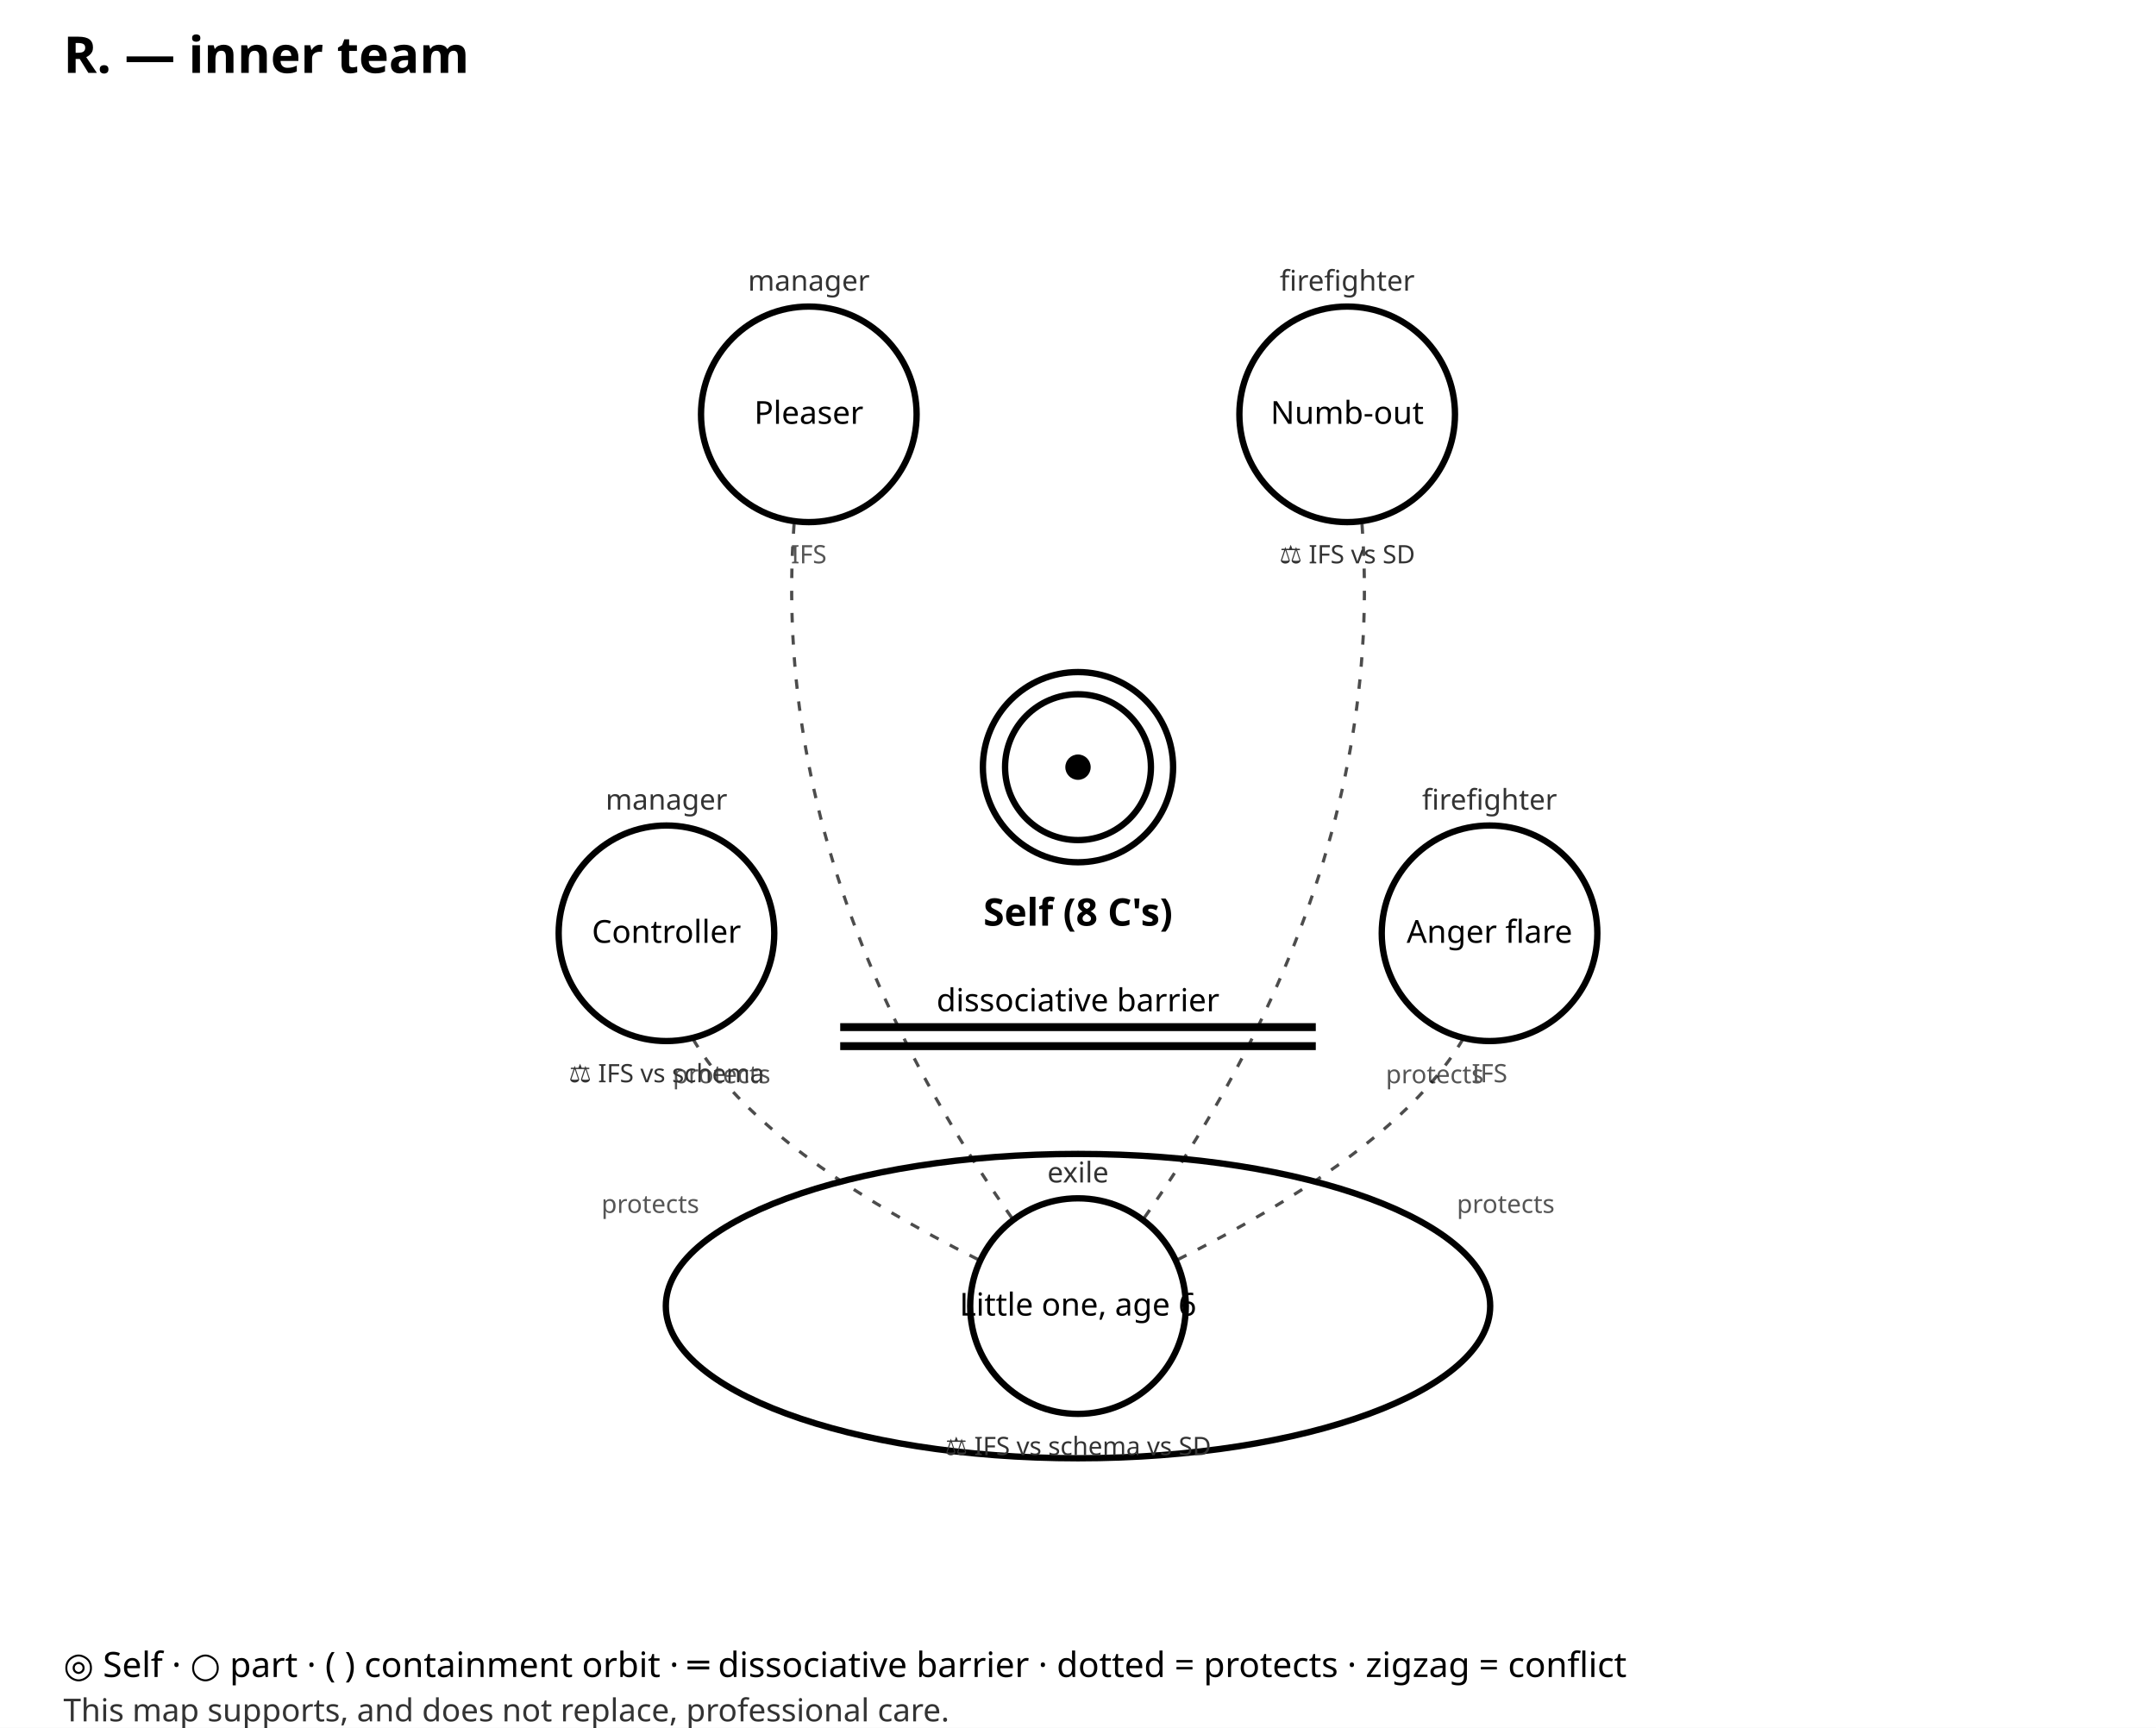
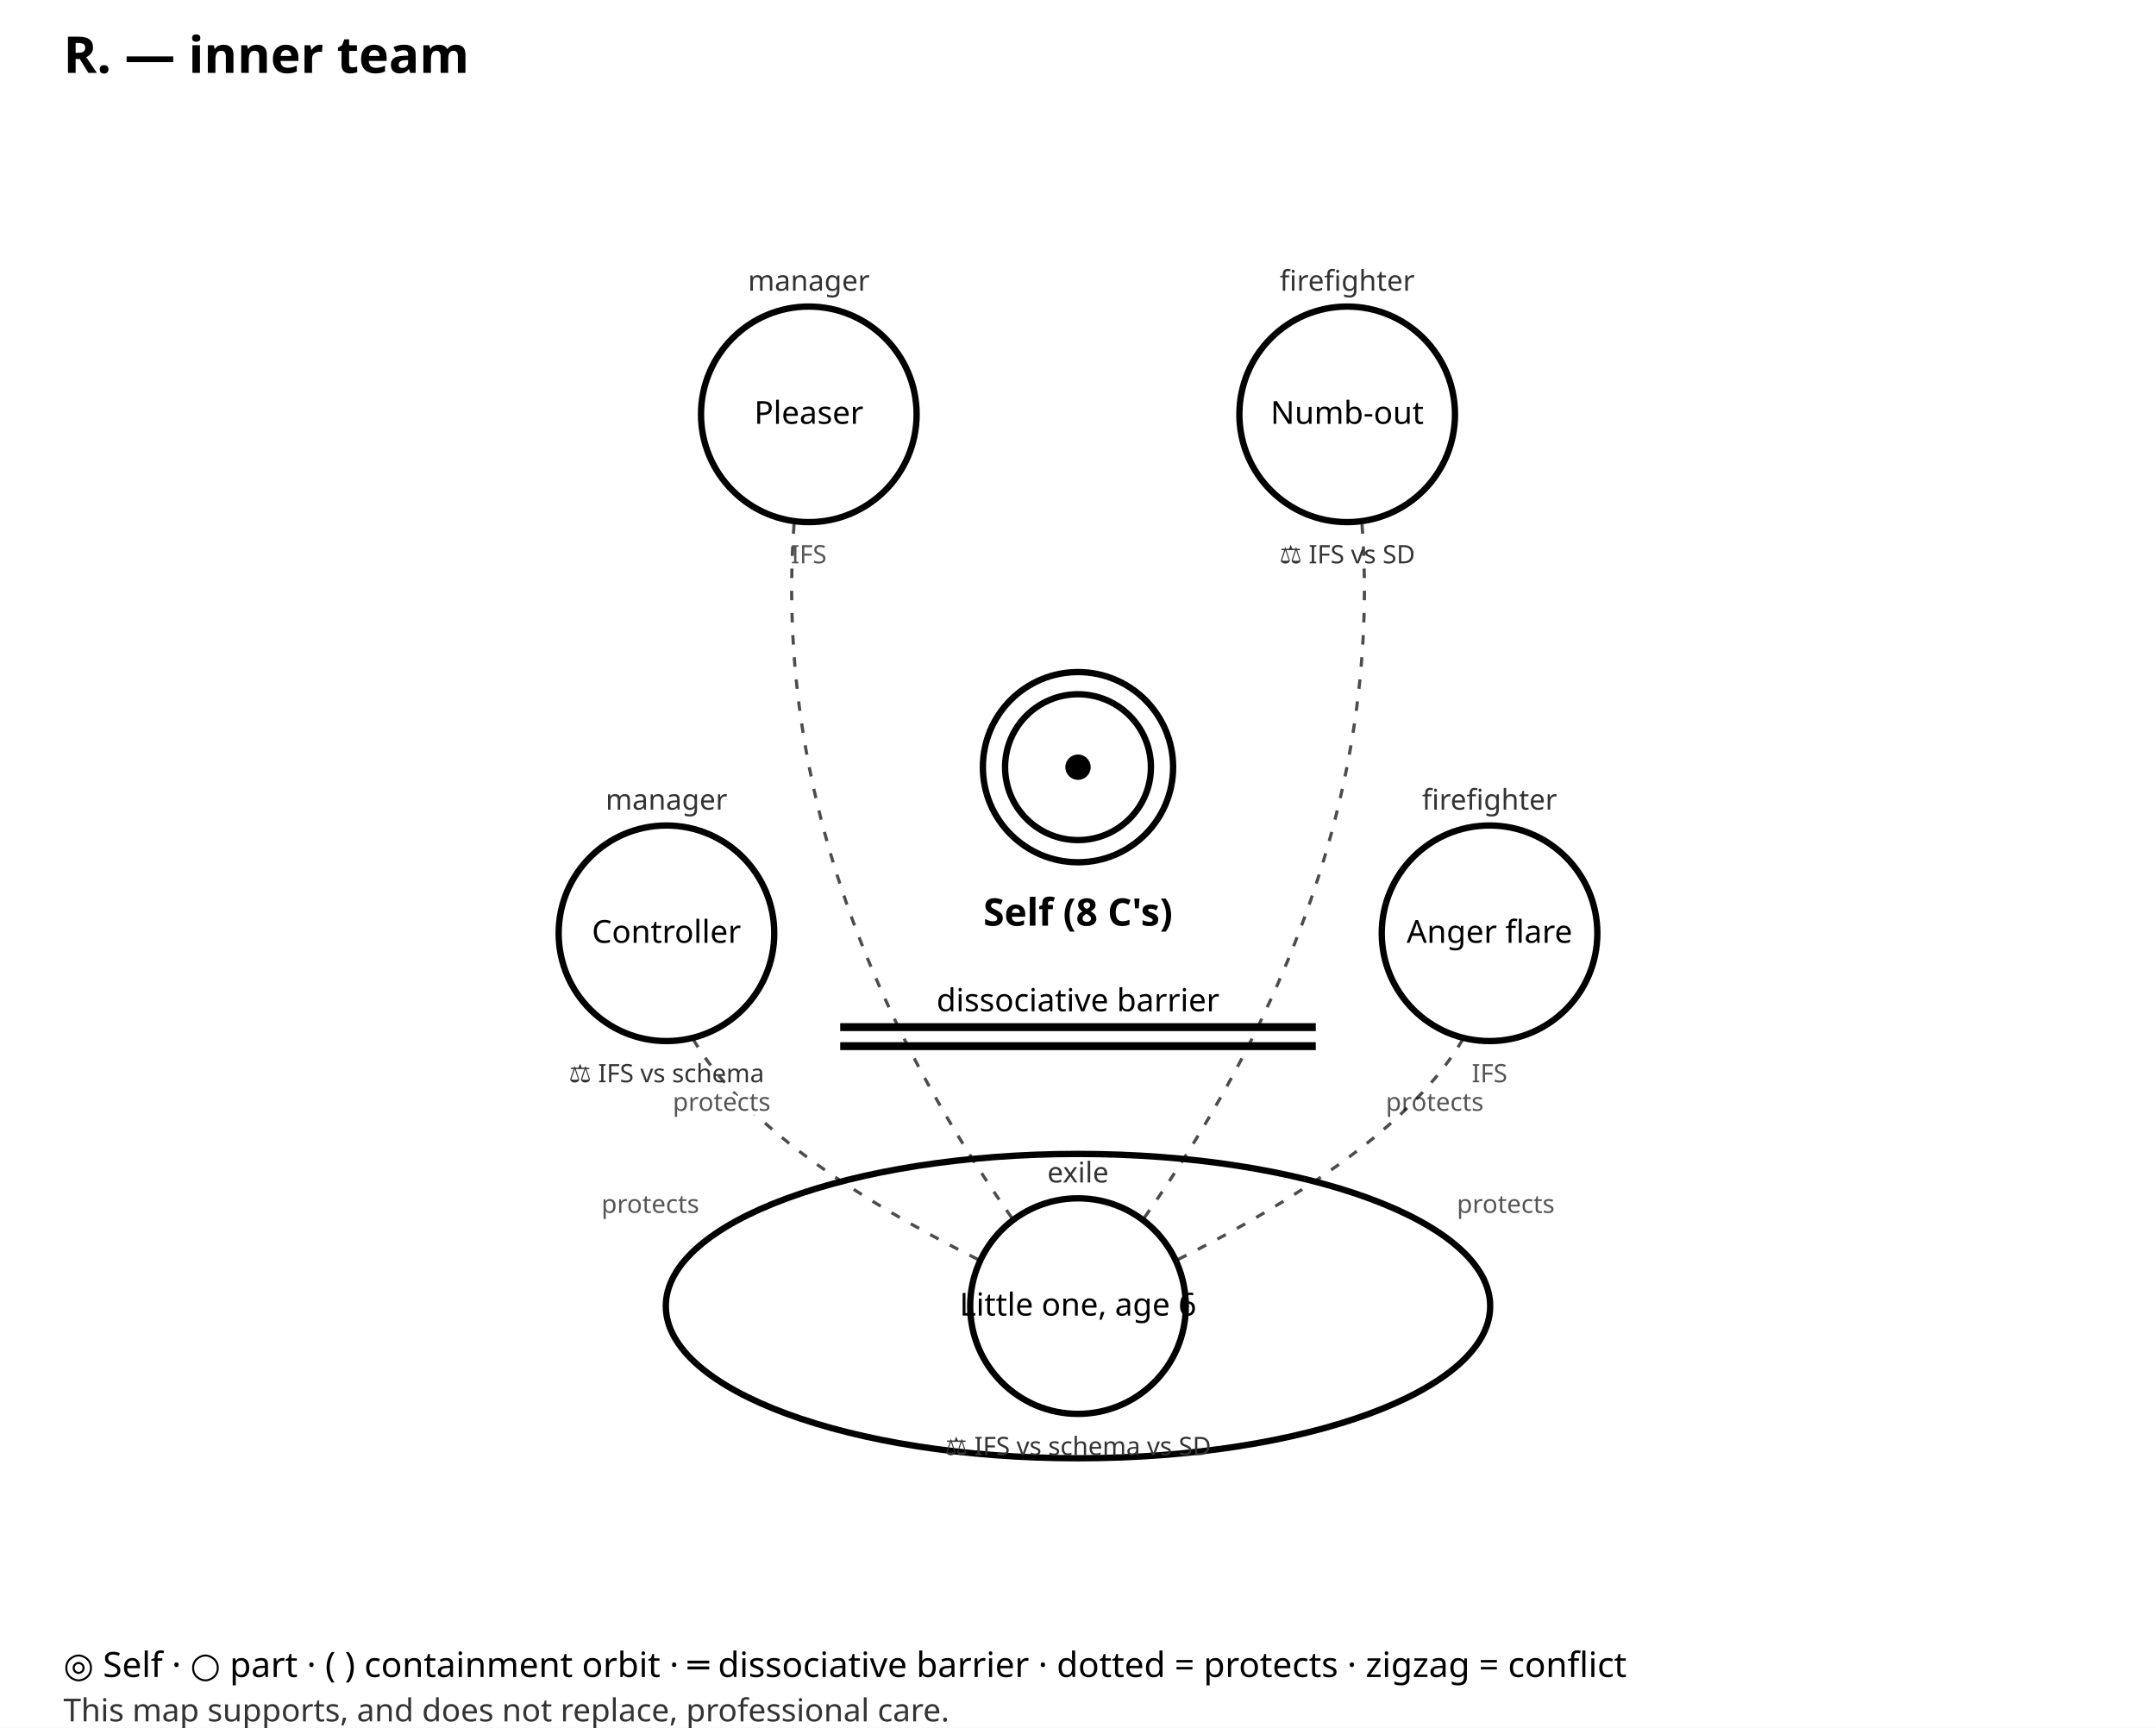
<svg xmlns="http://www.w3.org/2000/svg" viewBox="0 0 680 545" role="img" aria-label="Parts map: R. — inner team. Self at the centre. Protectors around it: Controller (manager), Pleaser (manager), Numb-out (firefighter), Anger flare (firefighter). Exile(s): Little one, age 6, behind a dissociative barrier from Self. Protectors guard the exile. Origins disagree on: Controller (claimed by IFS and schema); Numb-out (claimed by IFS and SD); Little one, age 6 (claimed by IFS and schema and SD) — both claims are shown, not merged.">
  <rect x="0" y="0" width="680" height="545" fill="#fff" />
  <text x="20" y="23" font-family="sans-serif" font-size="16" font-weight="700">R. — inner team</text>
  <ellipse data-el="band:containment" cx="340" cy="412" rx="130" ry="48" fill="none" stroke="#000" stroke-width="2" />
  <path data-el="edge:c1" d="M 210.2,294.4 Q 205.1,353.2 340,412" fill="none" stroke="#000" stroke-width="1" stroke-dasharray="3 4" opacity="0.7" />
  <text data-el="edgelabel:c1" x="205.1" y="382.6" font-family="sans-serif" font-size="8" text-anchor="middle" fill="#555" stroke="#fff" stroke-width="2.5" paint-order="stroke">protects</text>
  <path data-el="edge:c2" d="M 255.1,130.7 Q 227.6,271.4 340,412" fill="none" stroke="#000" stroke-width="1" stroke-dasharray="3 4" opacity="0.7" />
-   <text data-el="edgelabel:c2" x="227.6" y="341.7" font-family="sans-serif" font-size="8" text-anchor="middle" fill="#555" stroke="#fff" stroke-width="2.5" paint-order="stroke">protects</text>
+   <text data-el="edgelabel:c2" x="227.6" y="350.4" font-family="sans-serif" font-size="8" text-anchor="middle" fill="#555" stroke="#fff" stroke-width="2.5" paint-order="stroke">protects</text>
  <path data-el="edge:c3" d="M 424.9,130.7 Q 452.5,271.4 340,412" fill="none" stroke="#000" stroke-width="1" stroke-dasharray="3 4" opacity="0.7" />
-   <text data-el="edgelabel:c3" x="452.5" y="341.7" font-family="sans-serif" font-size="8" text-anchor="middle" fill="#555" stroke="#fff" stroke-width="2.5" paint-order="stroke">protects</text>
+   <text data-el="edgelabel:c3" x="452.5" y="350.4" font-family="sans-serif" font-size="8" text-anchor="middle" fill="#555" stroke="#fff" stroke-width="2.5" paint-order="stroke">protects</text>
  <path data-el="edge:c4" d="M 469.8,294.4 Q 474.9,353.2 340,412" fill="none" stroke="#000" stroke-width="1" stroke-dasharray="3 4" opacity="0.7" />
  <text data-el="edgelabel:c4" x="474.9" y="382.6" font-family="sans-serif" font-size="8" text-anchor="middle" fill="#555" stroke="#fff" stroke-width="2.5" paint-order="stroke">protects</text>
  <line x1="265" y1="324" x2="415" y2="324" stroke="#000" stroke-width="2.5" />
  <line x1="265" y1="330" x2="415" y2="330" stroke="#000" stroke-width="2.5" />
  <text x="340" y="319" font-family="sans-serif" font-size="10" text-anchor="middle">dissociative barrier</text>
  <circle data-el="node:self" cx="340" cy="242" r="30" fill="#fff" stroke="#000" stroke-width="2" />
  <circle cx="340" cy="242" r="23" fill="none" stroke="#000" stroke-width="2" />
  <circle cx="340" cy="242" r="4" fill="#000" />
  <text data-el="nodelabel:self" x="340" y="292" font-family="sans-serif" font-size="12" font-weight="700" text-anchor="middle">Self (8 C's)</text>
  <text data-el="nodelabel:controller" x="210.2" y="255.4" font-family="sans-serif" font-size="9" text-anchor="middle" fill="#333">manager</text>
  <circle data-el="node:controller" cx="210.2" cy="294.4" r="34" fill="#fff" stroke="#000" stroke-width="2" />
  <text x="210.2" y="297.4" font-family="sans-serif" font-size="10" text-anchor="middle" data-el="nodelabel:controller">Controller</text>
  <text x="210.2" y="341.4" font-family="sans-serif" font-size="8" text-anchor="middle" fill="#333" data-el="nodelabel:controller">⚖ IFS vs schema</text>
  <text data-el="nodelabel:pleaser" x="255.1" y="91.7" font-family="sans-serif" font-size="9" text-anchor="middle" fill="#333">manager</text>
  <circle data-el="node:pleaser" cx="255.1" cy="130.7" r="34" fill="#fff" stroke="#000" stroke-width="2" />
  <text x="255.1" y="133.7" font-family="sans-serif" font-size="10" text-anchor="middle" data-el="nodelabel:pleaser">Pleaser</text>
  <text data-el="nodelabel:pleaser" x="255.1" y="177.7" font-family="sans-serif" font-size="8" text-anchor="middle" fill="#555">IFS</text>
  <text data-el="nodelabel:numbout" x="424.9" y="91.7" font-family="sans-serif" font-size="9" text-anchor="middle" fill="#333">firefighter</text>
  <circle data-el="node:numbout" cx="424.9" cy="130.7" r="34" fill="#fff" stroke="#000" stroke-width="2" />
  <text x="424.9" y="133.7" font-family="sans-serif" font-size="10" text-anchor="middle" data-el="nodelabel:numbout">Numb-out</text>
  <text x="424.9" y="177.7" font-family="sans-serif" font-size="8" text-anchor="middle" fill="#333" data-el="nodelabel:numbout">⚖ IFS vs SD</text>
  <text data-el="nodelabel:angerflare" x="469.8" y="255.4" font-family="sans-serif" font-size="9" text-anchor="middle" fill="#333">firefighter</text>
  <circle data-el="node:angerflare" cx="469.8" cy="294.4" r="34" fill="#fff" stroke="#000" stroke-width="2" />
  <text x="469.8" y="297.4" font-family="sans-serif" font-size="10" text-anchor="middle" data-el="nodelabel:angerflare">Anger flare</text>
  <text data-el="nodelabel:angerflare" x="469.8" y="341.4" font-family="sans-serif" font-size="8" text-anchor="middle" fill="#555">IFS</text>
  <text data-el="nodelabel:exile" x="340" y="373" font-family="sans-serif" font-size="9" text-anchor="middle" fill="#333">exile</text>
  <circle data-el="node:exile" cx="340" cy="412" r="34" fill="#fff" stroke="#000" stroke-width="2" />
  <text x="340" y="415" font-family="sans-serif" font-size="10" text-anchor="middle" data-el="nodelabel:exile">Little one, age 6</text>
  <text x="340" y="459" font-family="sans-serif" font-size="8" text-anchor="middle" fill="#333" data-el="nodelabel:exile">⚖ IFS vs schema vs SD</text>
  <text x="20" y="529" font-family="sans-serif" font-size="11" textLength="640" lengthAdjust="spacingAndGlyphs">◎ Self · ○ part · ( ) containment orbit · ═ dissociative barrier · dotted = protects · zigzag = conflict</text>
  <text x="20" y="543" font-family="sans-serif" font-size="10" fill="#333">This map supports, and does not replace, professional care.</text>
</svg>
